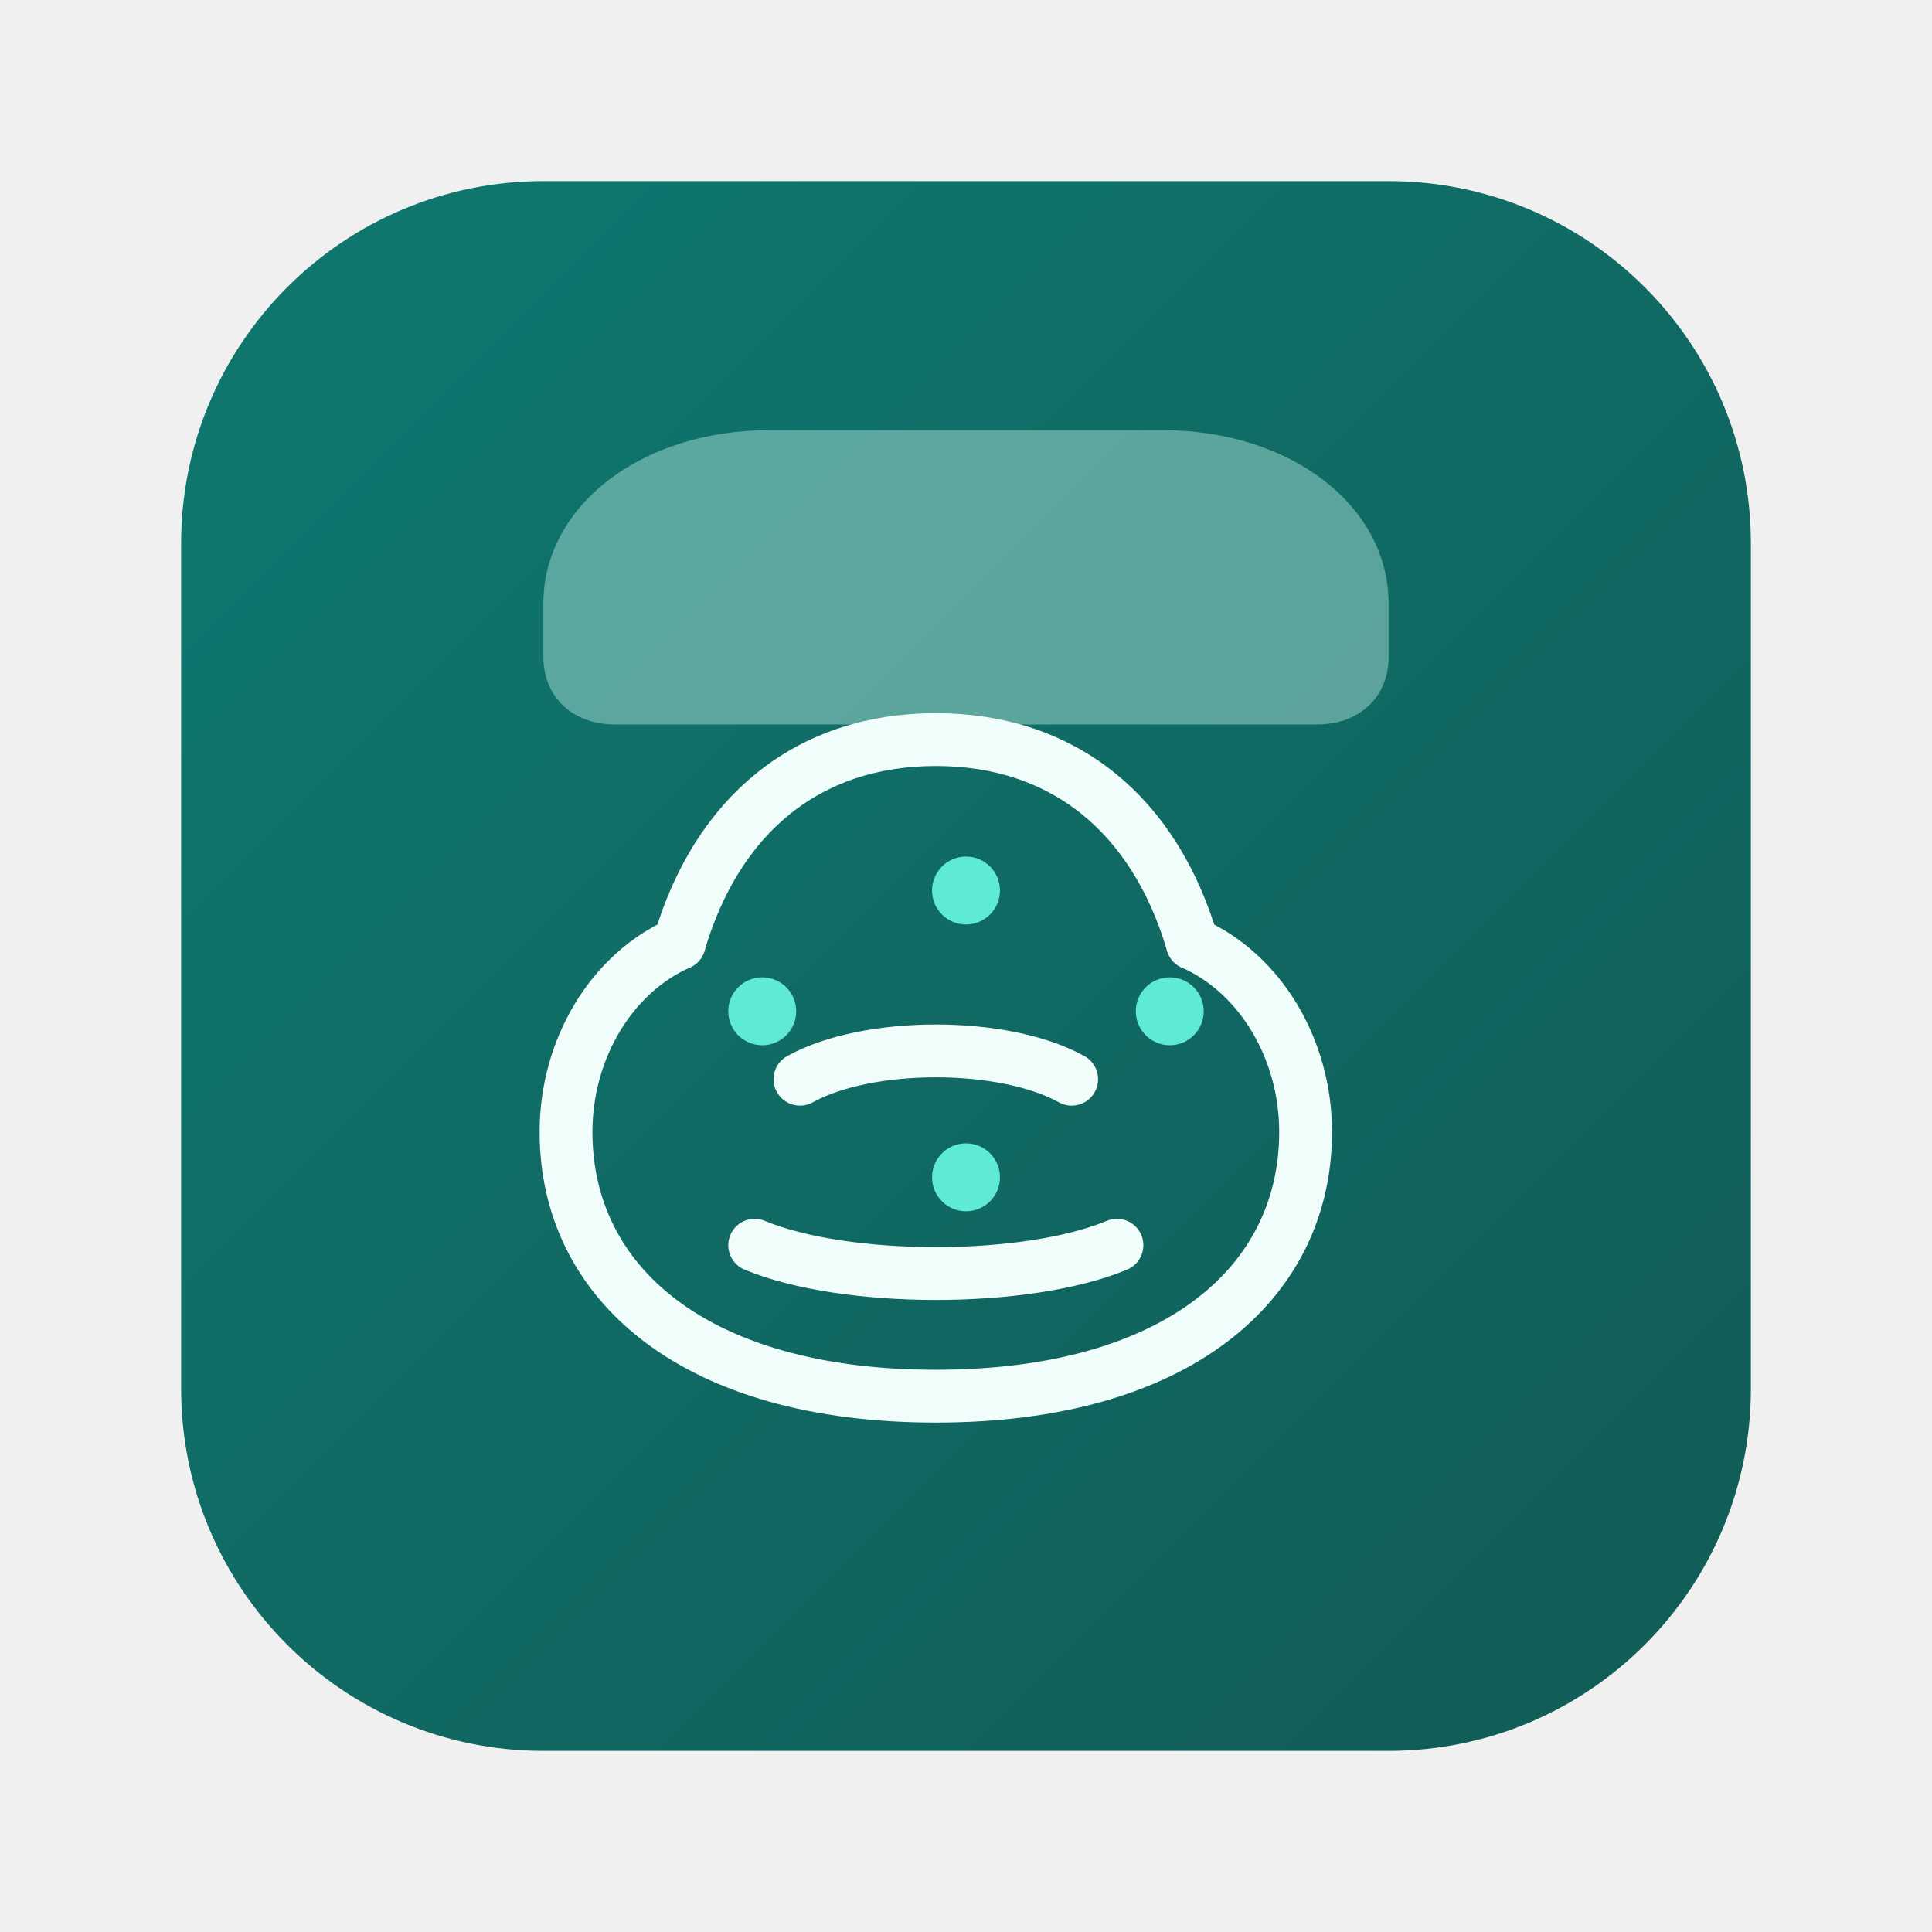
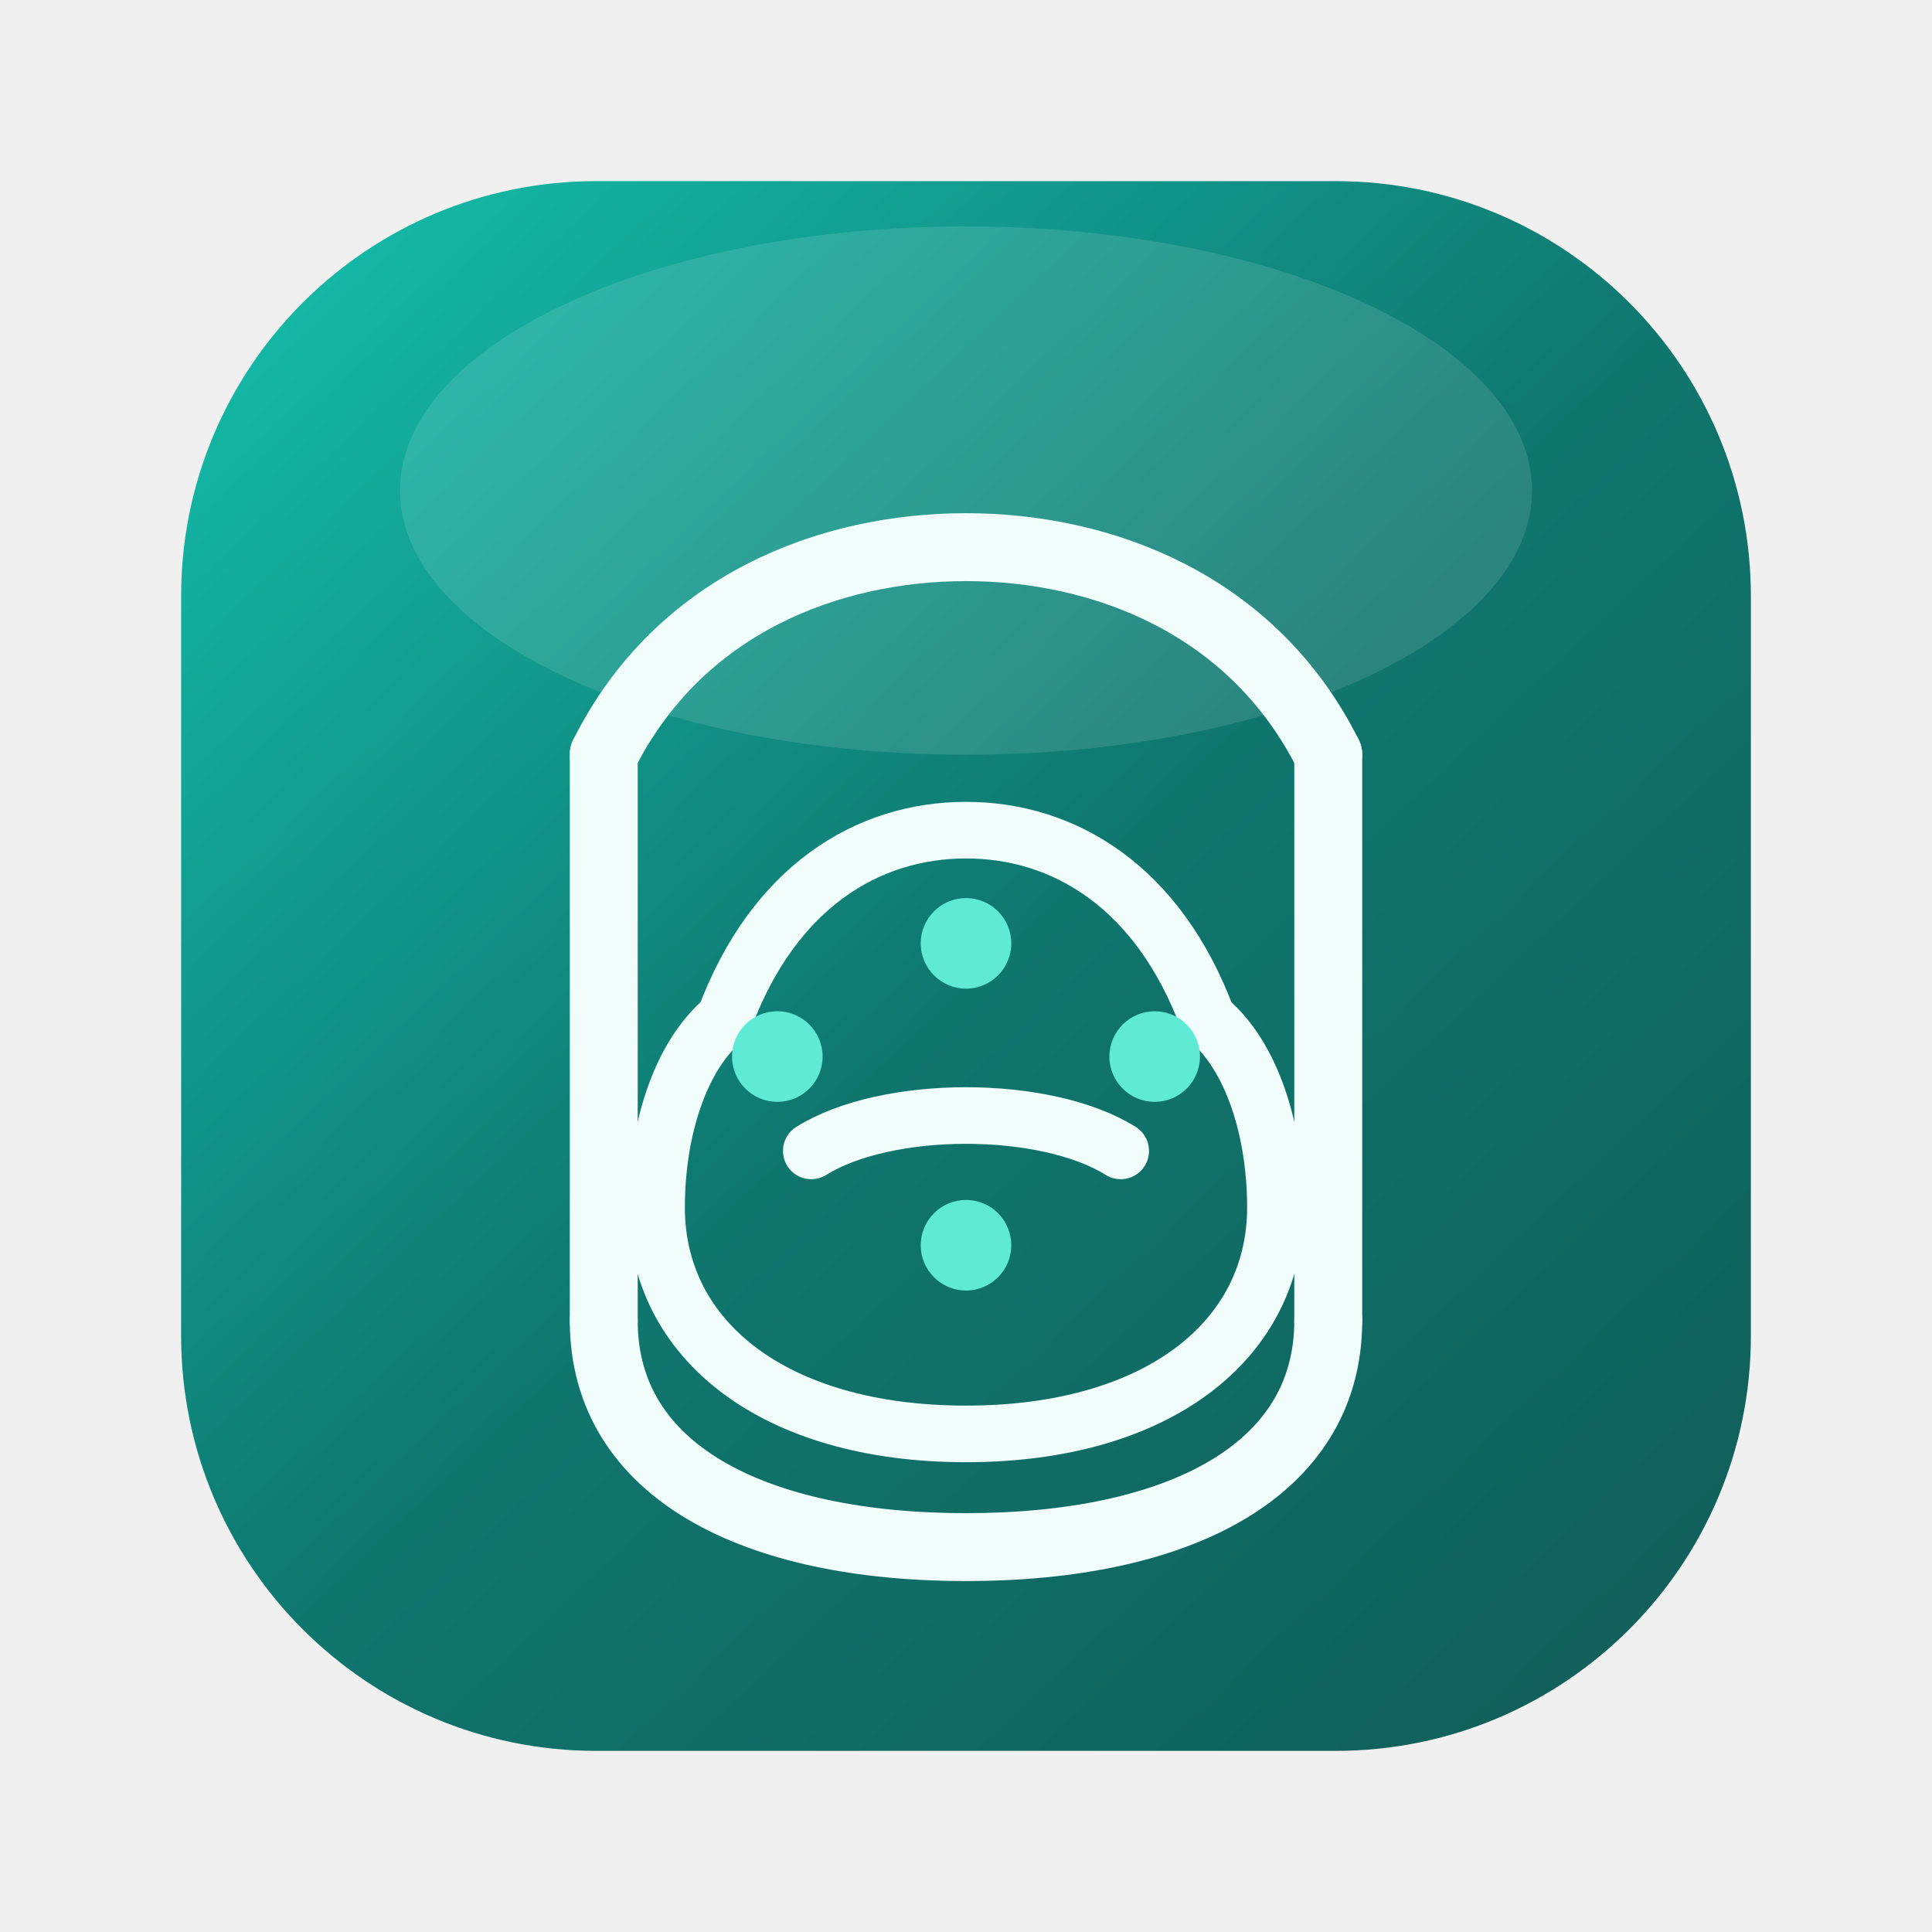
<svg xmlns="http://www.w3.org/2000/svg" viewBox="0 0 1024 1024" role="img" aria-label="PocketBrain">
  <defs>
-     <linearGradient id="pbFill" x1="180" y1="180" x2="844" y2="844" gradientUnits="userSpaceOnUse">
-       <stop stop-color="#0F766E" />
+     <linearGradient id="pbFill" x1="160" y1="140" x2="880" y2="900" gradientUnits="userSpaceOnUse">
+       <stop stop-color="#14B8A6" />
+       <stop offset="0.5" stop-color="#0F766E" />
      <stop offset="1" stop-color="#115E59" />
    </linearGradient>
  </defs>
-   <rect x="96" y="96" width="832" height="832" rx="192" fill="url(#pbFill)" />
-   <path d="M288 320c0-52 52-92 120-92h208c68 0 120 40 120 92v28c0 22-16 36-38 36H326c-22 0-38-14-38-36v-28z" fill="#CCFBF1" fill-opacity="0.4" />
-   <g fill="none" stroke="#F0FDFA" stroke-width="28" stroke-linecap="round" stroke-linejoin="round">
-     <path d="M360 500c-36 16-60 56-60 100 0 80 68 140 196 140s196-60 196-140c0-44-24-84-60-100" />
-     <path d="M360 500c20-68 68-108 136-108s116 40 136 108" />
-     <path d="M424 572c36-20 108-20 144 0" />
-     <path d="M400 660c48 20 144 20 192 0" />
+   <rect x="96" y="96" width="832" height="832" rx="220" fill="url(#pbFill)" />
+   <ellipse cx="512" cy="260" rx="300" ry="140" fill="#FFFFFF" fill-opacity="0.12" />
+   <g fill="none" stroke="#F0FDFA" stroke-width="36" stroke-linecap="round" stroke-linejoin="round">
+     <path d="M320 400 V700" />
+     <path d="M704 400 V700" />
+     <path d="M320 700 C320 780 400 820 512 820 C624 820 704 780 704 700" />
+     <path d="M320 400 C360 320 440 290 512 290 C584 290 664 320 704 400" />
  </g>
-   <circle cx="404" cy="536" r="18" fill="#5EEAD4" />
-   <circle cx="620" cy="536" r="18" fill="#5EEAD4" />
-   <circle cx="512" cy="624" r="18" fill="#5EEAD4" />
-   <circle cx="512" cy="472" r="18" fill="#5EEAD4" />
+   <g fill="none" stroke="#F0FDFA" stroke-width="30" stroke-linecap="round" stroke-linejoin="round">
+     <path d="M384 540 C360 560 348 600 348 640 C348 710 410 760 512 760 C614 760 676 710 676 640 C676 600 664 560 640 540" />
+     <path d="M384 540 C410 470 460 440 512 440 C564 440 614 470 640 540" />
+     <path d="M430 610 C470 585 554 585 594 610" />
+   </g>
+   <circle cx="412" cy="560" r="24" fill="#5EEAD4" />
+   <circle cx="612" cy="560" r="24" fill="#5EEAD4" />
+   <circle cx="512" cy="660" r="24" fill="#5EEAD4" />
+   <circle cx="512" cy="500" r="24" fill="#5EEAD4" />
</svg>
